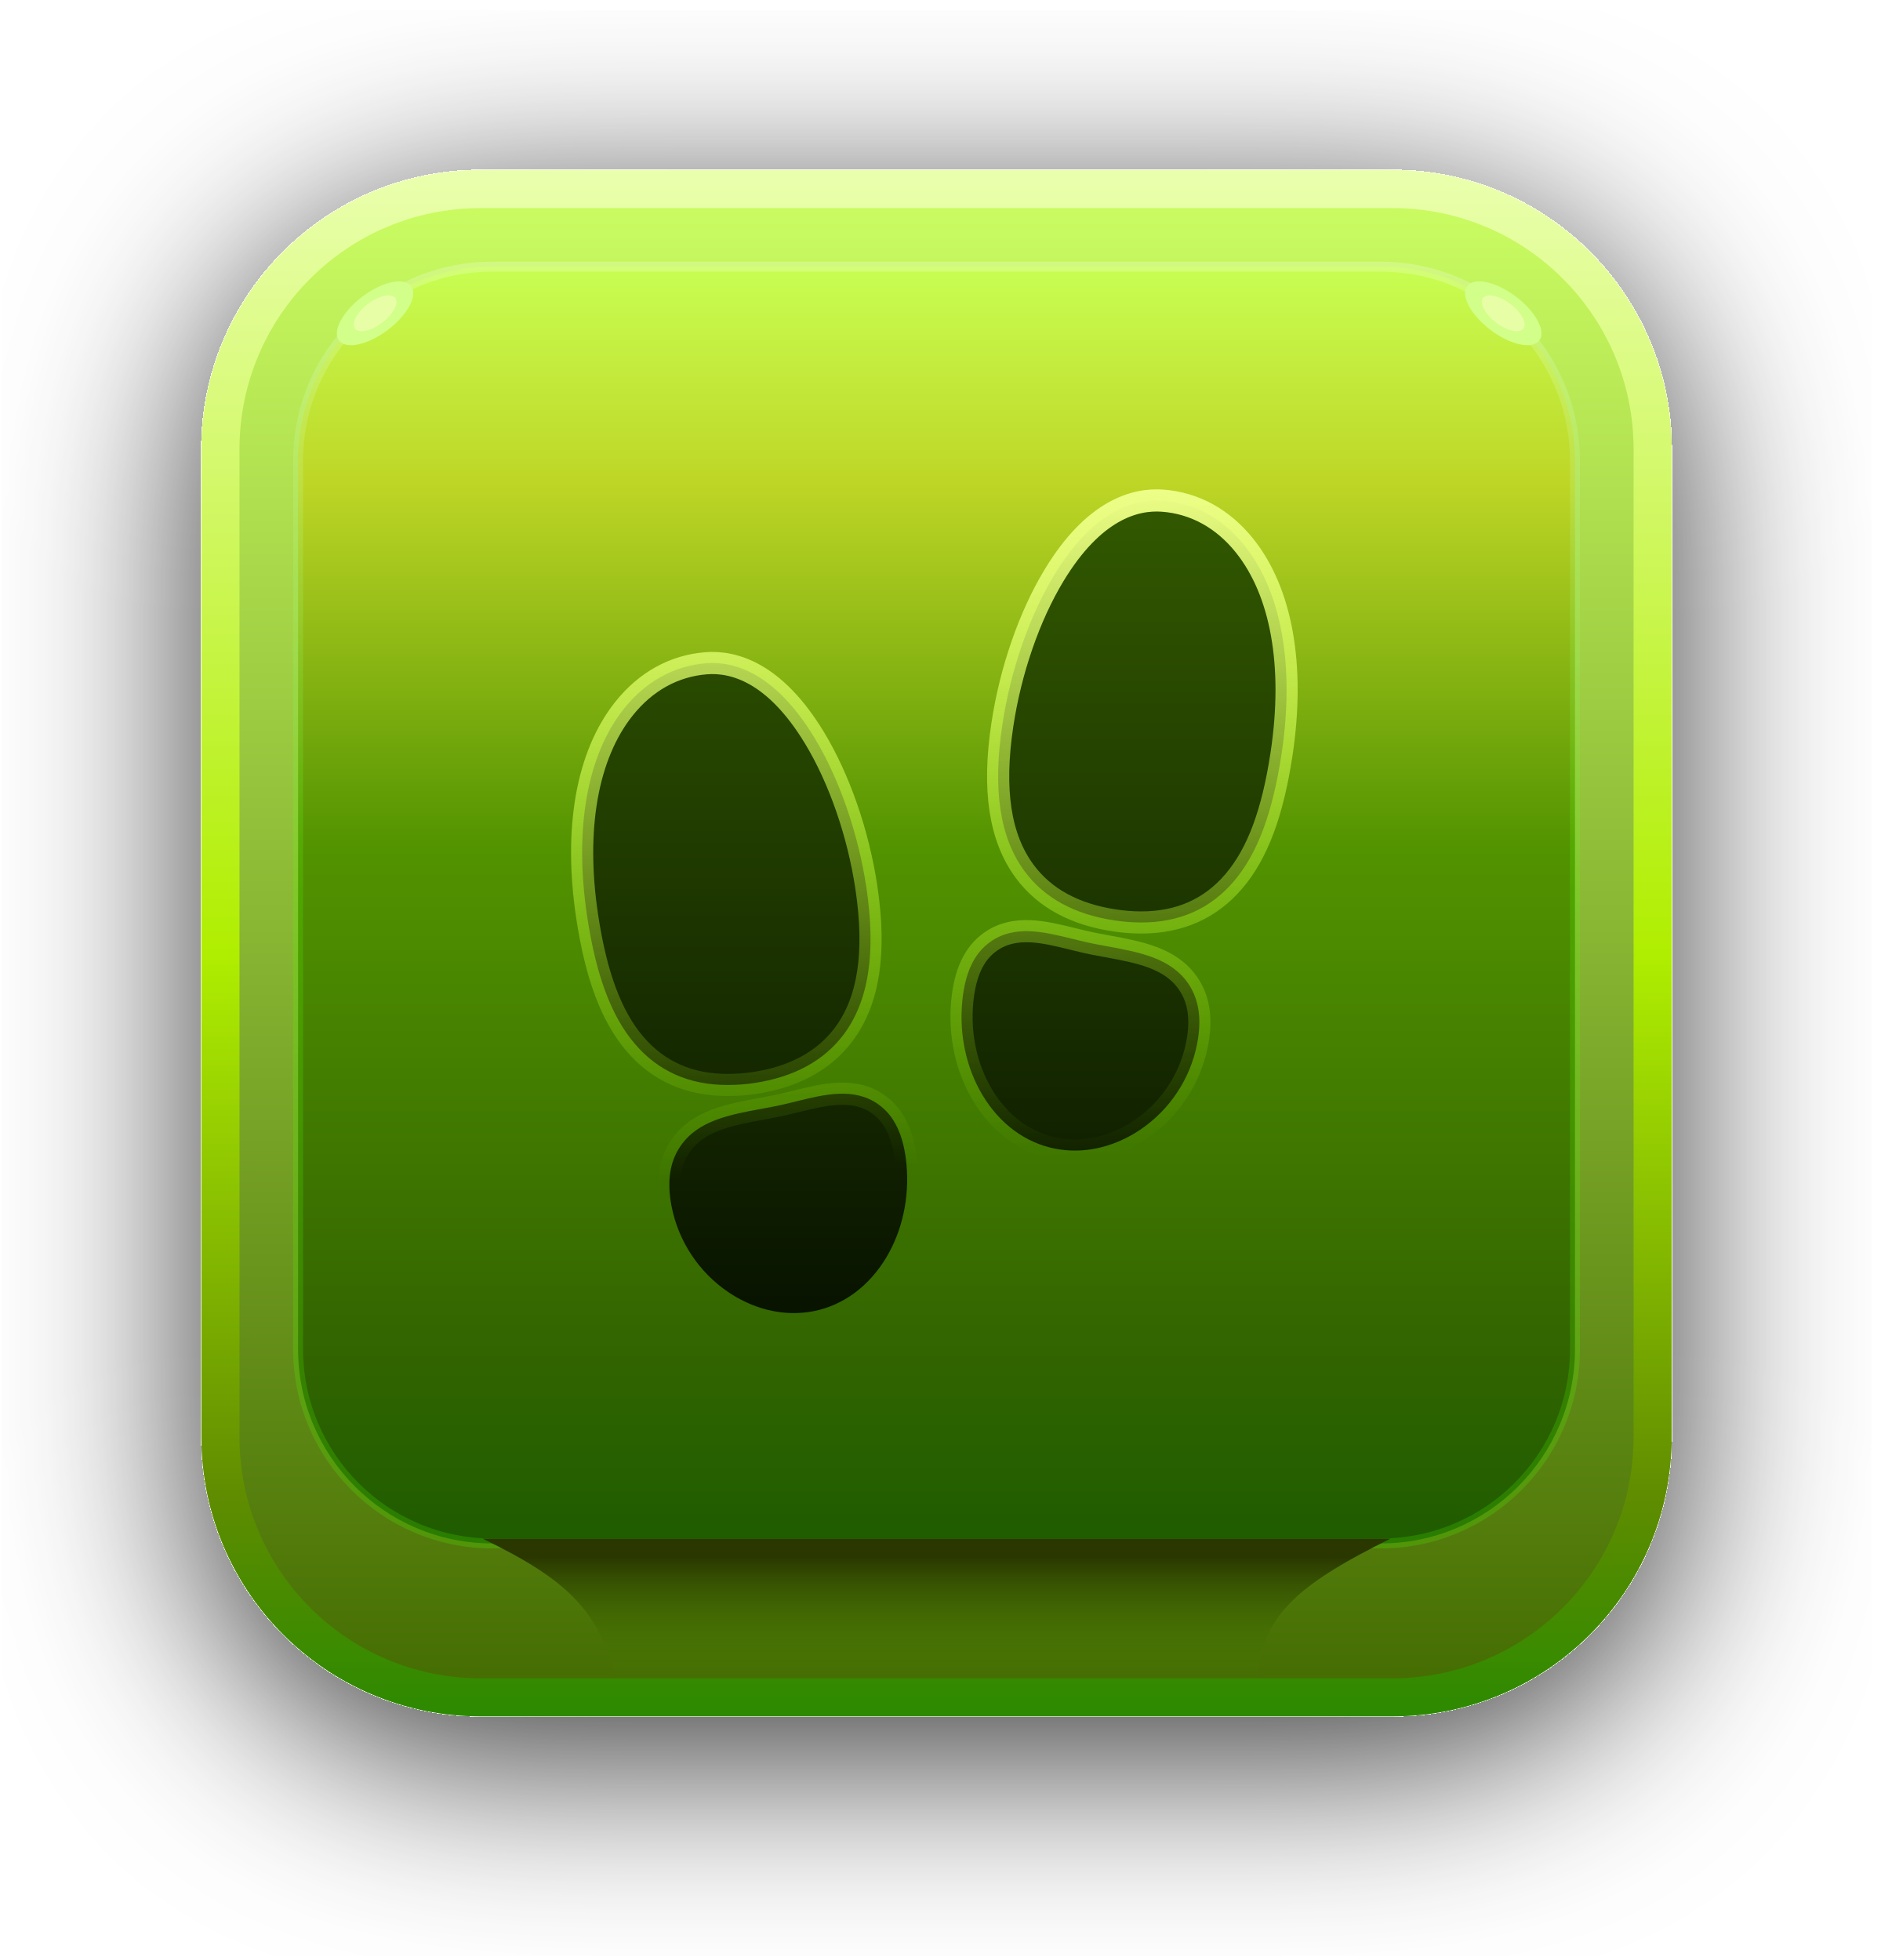
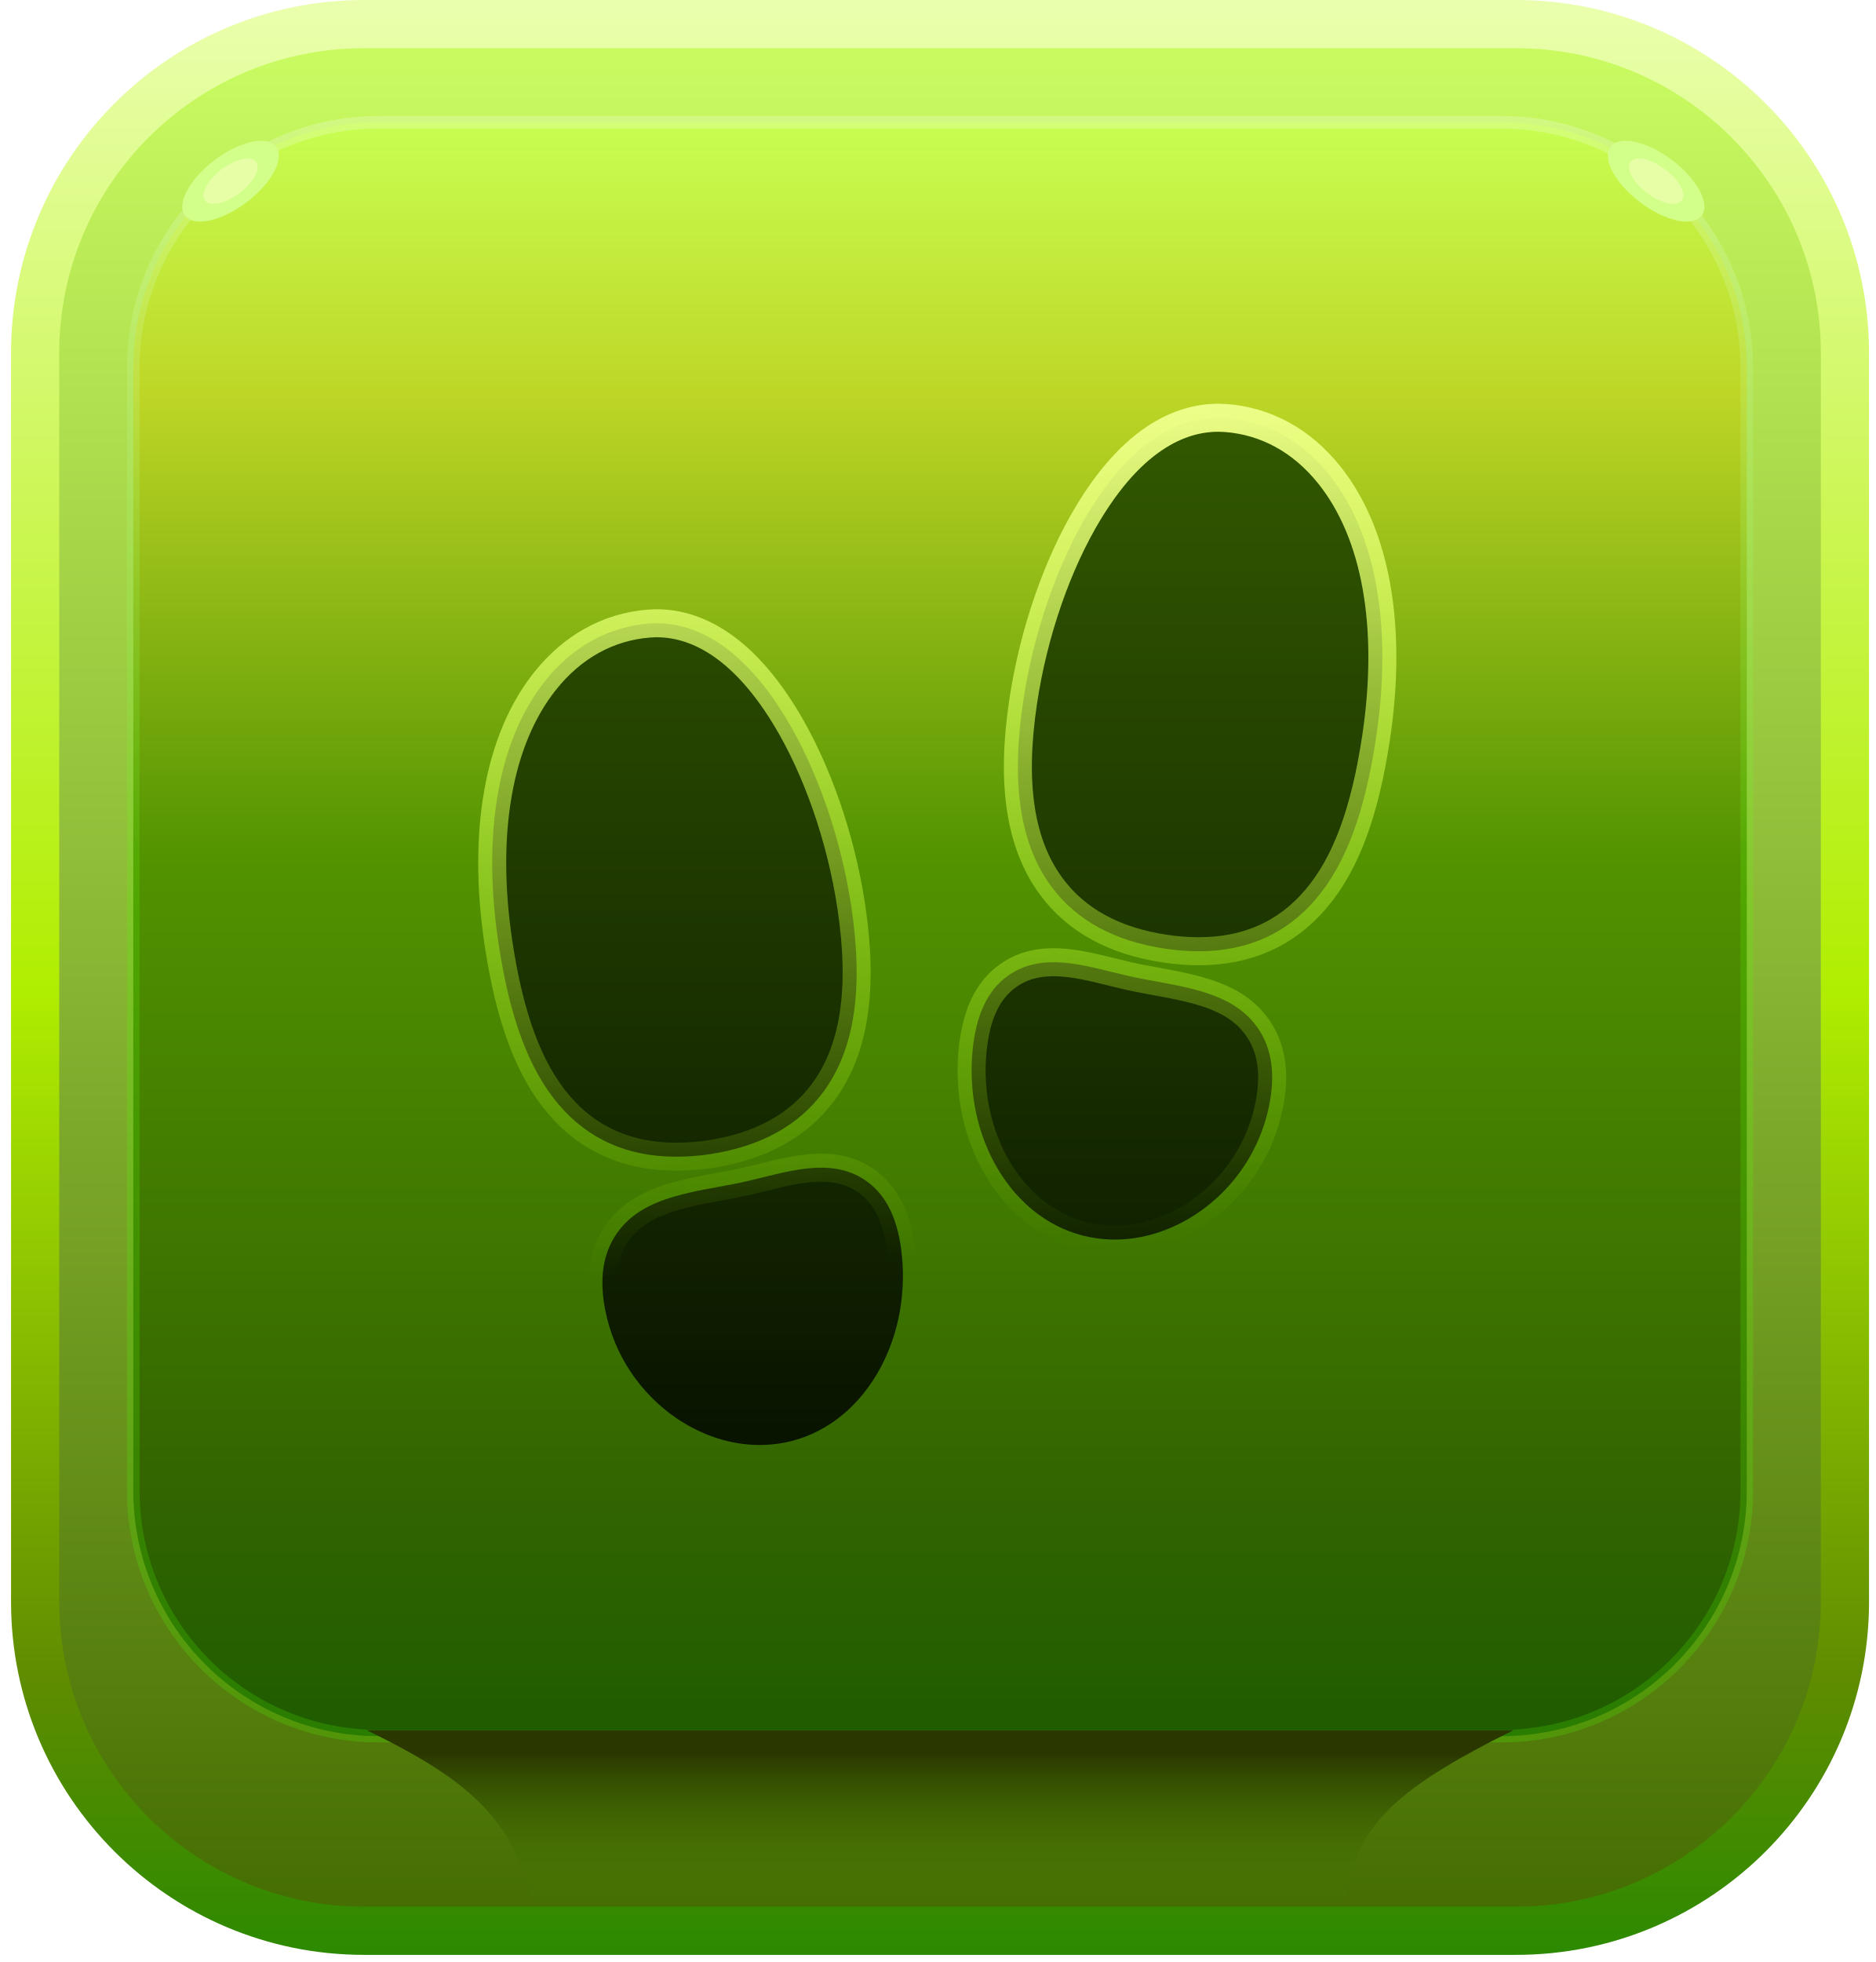
- <svg xmlns="http://www.w3.org/2000/svg" width="166" height="173" viewBox="0 0 166 173" fill="none">
-   <g filter="url(#filter0_d_276_3539)">
-     <rect x="19.454" y="16.683" width="126.403" height="133.136" rx="22.974" fill="url(#paint0_linear_276_3539)" stroke="url(#paint1_linear_276_3539)" stroke-width="3.366" />
-     <rect x="26.308" y="23.537" width="112.694" height="112.694" rx="17.147" fill="url(#paint2_linear_276_3539)" stroke="url(#paint3_linear_276_3539)" stroke-width="0.879" />
-     <path d="M54.352 148.103H110.959C111.476 142.668 114.248 140.008 122.71 135.813H42.601C50.271 139.512 52.811 142.26 54.352 148.103Z" fill="url(#paint4_linear_276_3539)" />
-     <ellipse cx="33.104" cy="27.652" rx="1.85" ry="3.987" transform="rotate(52.9582 33.1037 27.6516)" fill="#D2FE8A" />
-     <ellipse cx="33.104" cy="27.652" rx="1.038" ry="2.236" transform="rotate(52.9582 33.1037 27.6516)" fill="#E7FEA7" />
-     <ellipse rx="1.85" ry="3.987" transform="matrix(-0.602397 0.798197 0.798197 0.602397 132.671 27.6516)" fill="#D2FE8A" />
-     <ellipse rx="1.038" ry="2.236" transform="matrix(-0.602397 0.798197 0.798197 0.602397 132.67 27.6516)" fill="#E7FEA7" />
-     <path d="M64.206 95.767C60.827 95.767 58.079 94.547 56.019 92.123C53.958 89.699 52.606 86.103 51.818 80.87C50.659 73.158 51.809 66.658 55.058 62.569C56.97 60.16 59.481 58.767 62.317 58.543C64.745 58.349 68.374 59.334 71.88 65.118C74.075 68.74 75.744 73.551 76.46 78.318C77.325 84.072 76.681 88.308 74.49 91.265C72.751 93.614 70.076 95.07 66.54 95.599C65.767 95.712 64.987 95.768 64.206 95.767ZM70.058 115.899C68.085 115.899 66.084 115.267 64.282 114.052C61.681 112.29 59.881 109.573 59.273 106.491C58.847 104.301 59.103 102.56 60.053 101.166C61.597 98.902 64.367 98.393 67.299 97.852C67.608 97.795 67.922 97.738 68.24 97.677C68.915 97.549 69.606 97.378 70.275 97.212C72.782 96.594 75.376 95.953 77.518 97.474C78.951 98.49 79.759 100.217 80.001 102.751C80.276 105.676 79.648 108.594 78.233 110.97C76.711 113.526 74.427 115.216 71.808 115.73C71.232 115.843 70.646 115.899 70.058 115.899ZM100.716 81.423C99.935 81.42 99.156 81.36 98.385 81.243C94.849 80.72 92.174 79.264 90.435 76.91C88.245 73.953 87.596 69.718 88.466 63.963C89.182 59.192 90.846 54.385 93.031 50.776C96.518 45.013 100.152 44.013 102.594 44.19C105.421 44.396 107.927 45.769 109.842 48.164C113.113 52.254 114.273 58.773 113.109 66.519C112.321 71.749 110.987 75.328 108.908 77.772C106.83 80.217 104.094 81.423 100.716 81.423ZM94.863 101.555C94.277 101.554 93.692 101.498 93.117 101.386C90.493 100.872 88.21 99.182 86.692 96.625C85.277 94.249 84.65 91.331 84.924 88.407C85.164 85.867 85.971 84.145 87.408 83.128C89.549 81.608 92.143 82.248 94.65 82.868C95.32 83.032 96.01 83.202 96.686 83.332L97.626 83.507C100.559 84.047 103.329 84.553 104.872 86.82C105.823 88.214 106.078 89.958 105.652 92.145C105.045 95.228 103.245 97.945 100.644 99.708C98.831 100.924 96.831 101.555 94.863 101.555Z" fill="url(#paint5_linear_276_3539)" stroke="url(#paint6_linear_276_3539)" stroke-width="1.956" />
-   </g>
+ <svg xmlns="http://www.w3.org/2000/svg" width="131" height="137" viewBox="0 0 131 137" fill="none">
+   <rect x="2.454" y="1.683" width="126.403" height="133.136" rx="22.974" fill="url(#paint0_linear_276_3539)" stroke="url(#paint1_linear_276_3539)" stroke-width="3.366" />
+   <rect x="9.308" y="8.537" width="112.694" height="112.694" rx="17.147" fill="url(#paint2_linear_276_3539)" stroke="url(#paint3_linear_276_3539)" stroke-width="0.879" />
+   <path d="M37.352 133.103H93.959C94.476 127.668 97.248 125.008 105.71 120.813H25.601C33.271 124.512 35.811 127.26 37.352 133.103Z" fill="url(#paint4_linear_276_3539)" />
+   <ellipse cx="16.104" cy="12.652" rx="1.85" ry="3.987" transform="rotate(52.9582 16.1037 12.6516)" fill="#D2FE8A" />
+   <ellipse cx="16.104" cy="12.652" rx="1.038" ry="2.236" transform="rotate(52.9582 16.1037 12.6516)" fill="#E7FEA7" />
+   <ellipse rx="1.85" ry="3.987" transform="matrix(-0.602397 0.798197 0.798197 0.602397 115.671 12.6516)" fill="#D2FE8A" />
+   <ellipse rx="1.038" ry="2.236" transform="matrix(-0.602397 0.798197 0.798197 0.602397 115.67 12.6516)" fill="#E7FEA7" />
+   <path d="M47.206 80.767C43.827 80.767 41.079 79.547 39.019 77.123C36.958 74.699 35.606 71.103 34.818 65.87C33.659 58.158 34.809 51.658 38.058 47.569C39.97 45.16 42.481 43.767 45.317 43.543C47.745 43.349 51.374 44.334 54.88 50.118C57.075 53.74 58.744 58.551 59.46 63.318C60.325 69.072 59.681 73.308 57.49 76.265C55.751 78.614 53.076 80.07 49.539 80.599C48.767 80.712 47.987 80.768 47.206 80.767ZM53.058 100.899C51.084 100.899 49.084 100.267 47.282 99.052C44.681 97.29 42.881 94.573 42.273 91.492C41.847 89.301 42.103 87.56 43.053 86.166C44.597 83.902 47.367 83.393 50.299 82.852C50.608 82.795 50.922 82.738 51.24 82.677C51.915 82.549 52.606 82.378 53.275 82.212C55.782 81.594 58.376 80.953 60.518 82.474C61.951 83.49 62.759 85.217 63.001 87.751C63.276 90.676 62.648 93.594 61.233 95.97C59.711 98.526 57.428 100.216 54.808 100.73C54.232 100.843 53.646 100.899 53.058 100.899ZM83.716 66.423C82.935 66.42 82.156 66.36 81.385 66.243C77.849 65.72 75.174 64.264 73.435 61.91C71.245 58.953 70.596 54.718 71.466 48.963C72.182 44.192 73.846 39.385 76.031 35.776C79.518 30.013 83.152 29.013 85.594 29.189C88.421 29.396 90.927 30.769 92.842 33.164C96.113 37.254 97.273 43.773 96.109 51.519C95.321 56.749 93.987 60.328 91.908 62.772C89.83 65.217 87.094 66.423 83.716 66.423ZM77.863 86.555C77.277 86.554 76.692 86.498 76.117 86.386C73.493 85.872 71.21 84.182 69.692 81.625C68.277 79.249 67.65 76.331 67.924 73.407C68.164 70.867 68.971 69.145 70.408 68.128C72.549 66.608 75.143 67.248 77.65 67.868C78.32 68.032 79.01 68.202 79.686 68.332L80.626 68.507C83.559 69.047 86.329 69.553 87.873 71.82C88.823 73.214 89.078 74.958 88.653 77.145C88.045 80.228 86.245 82.945 83.644 84.708C81.831 85.924 79.831 86.555 77.863 86.555Z" fill="url(#paint5_linear_276_3539)" stroke="url(#paint6_linear_276_3539)" stroke-width="1.956" />
  <defs>
-     <filter id="filter0_d_276_3539" x="0.185" y="0.931" width="164.942" height="171.675" filterUnits="userSpaceOnUse" color-interpolation-filters="sRGB">
-       <feFlood flood-opacity="0" result="BackgroundImageFix" />
-       <feColorMatrix in="SourceAlpha" type="matrix" values="0 0 0 0 0 0 0 0 0 0 0 0 0 0 0 0 0 0 127 0" result="hardAlpha" />
-       <feOffset dy="3.517" />
-       <feGaussianBlur stdDeviation="8.793" />
-       <feComposite in2="hardAlpha" operator="out" />
-       <feColorMatrix type="matrix" values="0 0 0 0 0 0 0 0 0 0 0 0 0 0 0 0 0 0 0.79 0" />
-       <feBlend mode="normal" in2="BackgroundImageFix" result="effect1_dropShadow_276_3539" />
-       <feBlend mode="normal" in="SourceGraphic" in2="effect1_dropShadow_276_3539" result="shape" />
-     </filter>
-     <linearGradient id="paint0_linear_276_3539" x1="82.656" y1="15" x2="82.656" y2="151.502" gradientUnits="userSpaceOnUse">
+     <linearGradient id="paint0_linear_276_3539" x1="65.656" y1="0" x2="65.656" y2="136.502" gradientUnits="userSpaceOnUse">
      <stop stop-color="#CDFF64" />
      <stop offset="1" stop-color="#426A00" />
    </linearGradient>
-     <linearGradient id="paint1_linear_276_3539" x1="82.656" y1="15" x2="82.656" y2="151.502" gradientUnits="userSpaceOnUse">
+     <linearGradient id="paint1_linear_276_3539" x1="65.656" y1="0" x2="65.656" y2="136.502" gradientUnits="userSpaceOnUse">
      <stop stop-color="#EAFFAE" />
      <stop offset="0.505" stop-color="#B0EE01" />
      <stop offset="0.859" stop-color="#5F8C00" />
      <stop offset="1" stop-color="#2C8A00" />
    </linearGradient>
-     <linearGradient id="paint2_linear_276_3539" x1="82.655" y1="23.098" x2="82.655" y2="136.671" gradientUnits="userSpaceOnUse">
+     <linearGradient id="paint2_linear_276_3539" x1="65.655" y1="8.098" x2="65.655" y2="121.671" gradientUnits="userSpaceOnUse">
      <stop stop-color="#C8FF53" />
      <stop offset="0.172" stop-color="#BED626" />
      <stop offset="0.456" stop-color="#529300" />
      <stop offset="0.839" stop-color="#336500" />
      <stop offset="1" stop-color="#1E5C00" />
    </linearGradient>
-     <linearGradient id="paint3_linear_276_3539" x1="82.655" y1="23.098" x2="82.655" y2="78.173" gradientUnits="userSpaceOnUse">
+     <linearGradient id="paint3_linear_276_3539" x1="65.655" y1="8.098" x2="65.655" y2="63.173" gradientUnits="userSpaceOnUse">
      <stop stop-color="white" stop-opacity="0.22" />
      <stop offset="1" stop-color="#52FF00" stop-opacity="0.2" />
    </linearGradient>
-     <linearGradient id="paint4_linear_276_3539" x1="82.656" y1="148.103" x2="82.656" y2="137.437" gradientUnits="userSpaceOnUse">
+     <linearGradient id="paint4_linear_276_3539" x1="65.656" y1="133.103" x2="65.656" y2="122.437" gradientUnits="userSpaceOnUse">
      <stop stop-color="#4A8500" stop-opacity="0" />
      <stop offset="1" stop-color="#2A3800" />
    </linearGradient>
-     <linearGradient id="paint5_linear_276_3539" x1="82.464" y1="44.171" x2="82.464" y2="115.899" gradientUnits="userSpaceOnUse">
+     <linearGradient id="paint5_linear_276_3539" x1="65.464" y1="29.171" x2="65.464" y2="100.899" gradientUnits="userSpaceOnUse">
      <stop stop-color="#325900" />
      <stop offset="1" stop-color="#081300" />
    </linearGradient>
-     <linearGradient id="paint6_linear_276_3539" x1="82.464" y1="44.171" x2="86.124" y2="102.501" gradientUnits="userSpaceOnUse">
+     <linearGradient id="paint6_linear_276_3539" x1="65.464" y1="29.171" x2="69.124" y2="87.501" gradientUnits="userSpaceOnUse">
      <stop stop-color="#EEFE8A" />
      <stop offset="1" stop-color="#ADFF00" stop-opacity="0" />
    </linearGradient>
  </defs>
</svg>
